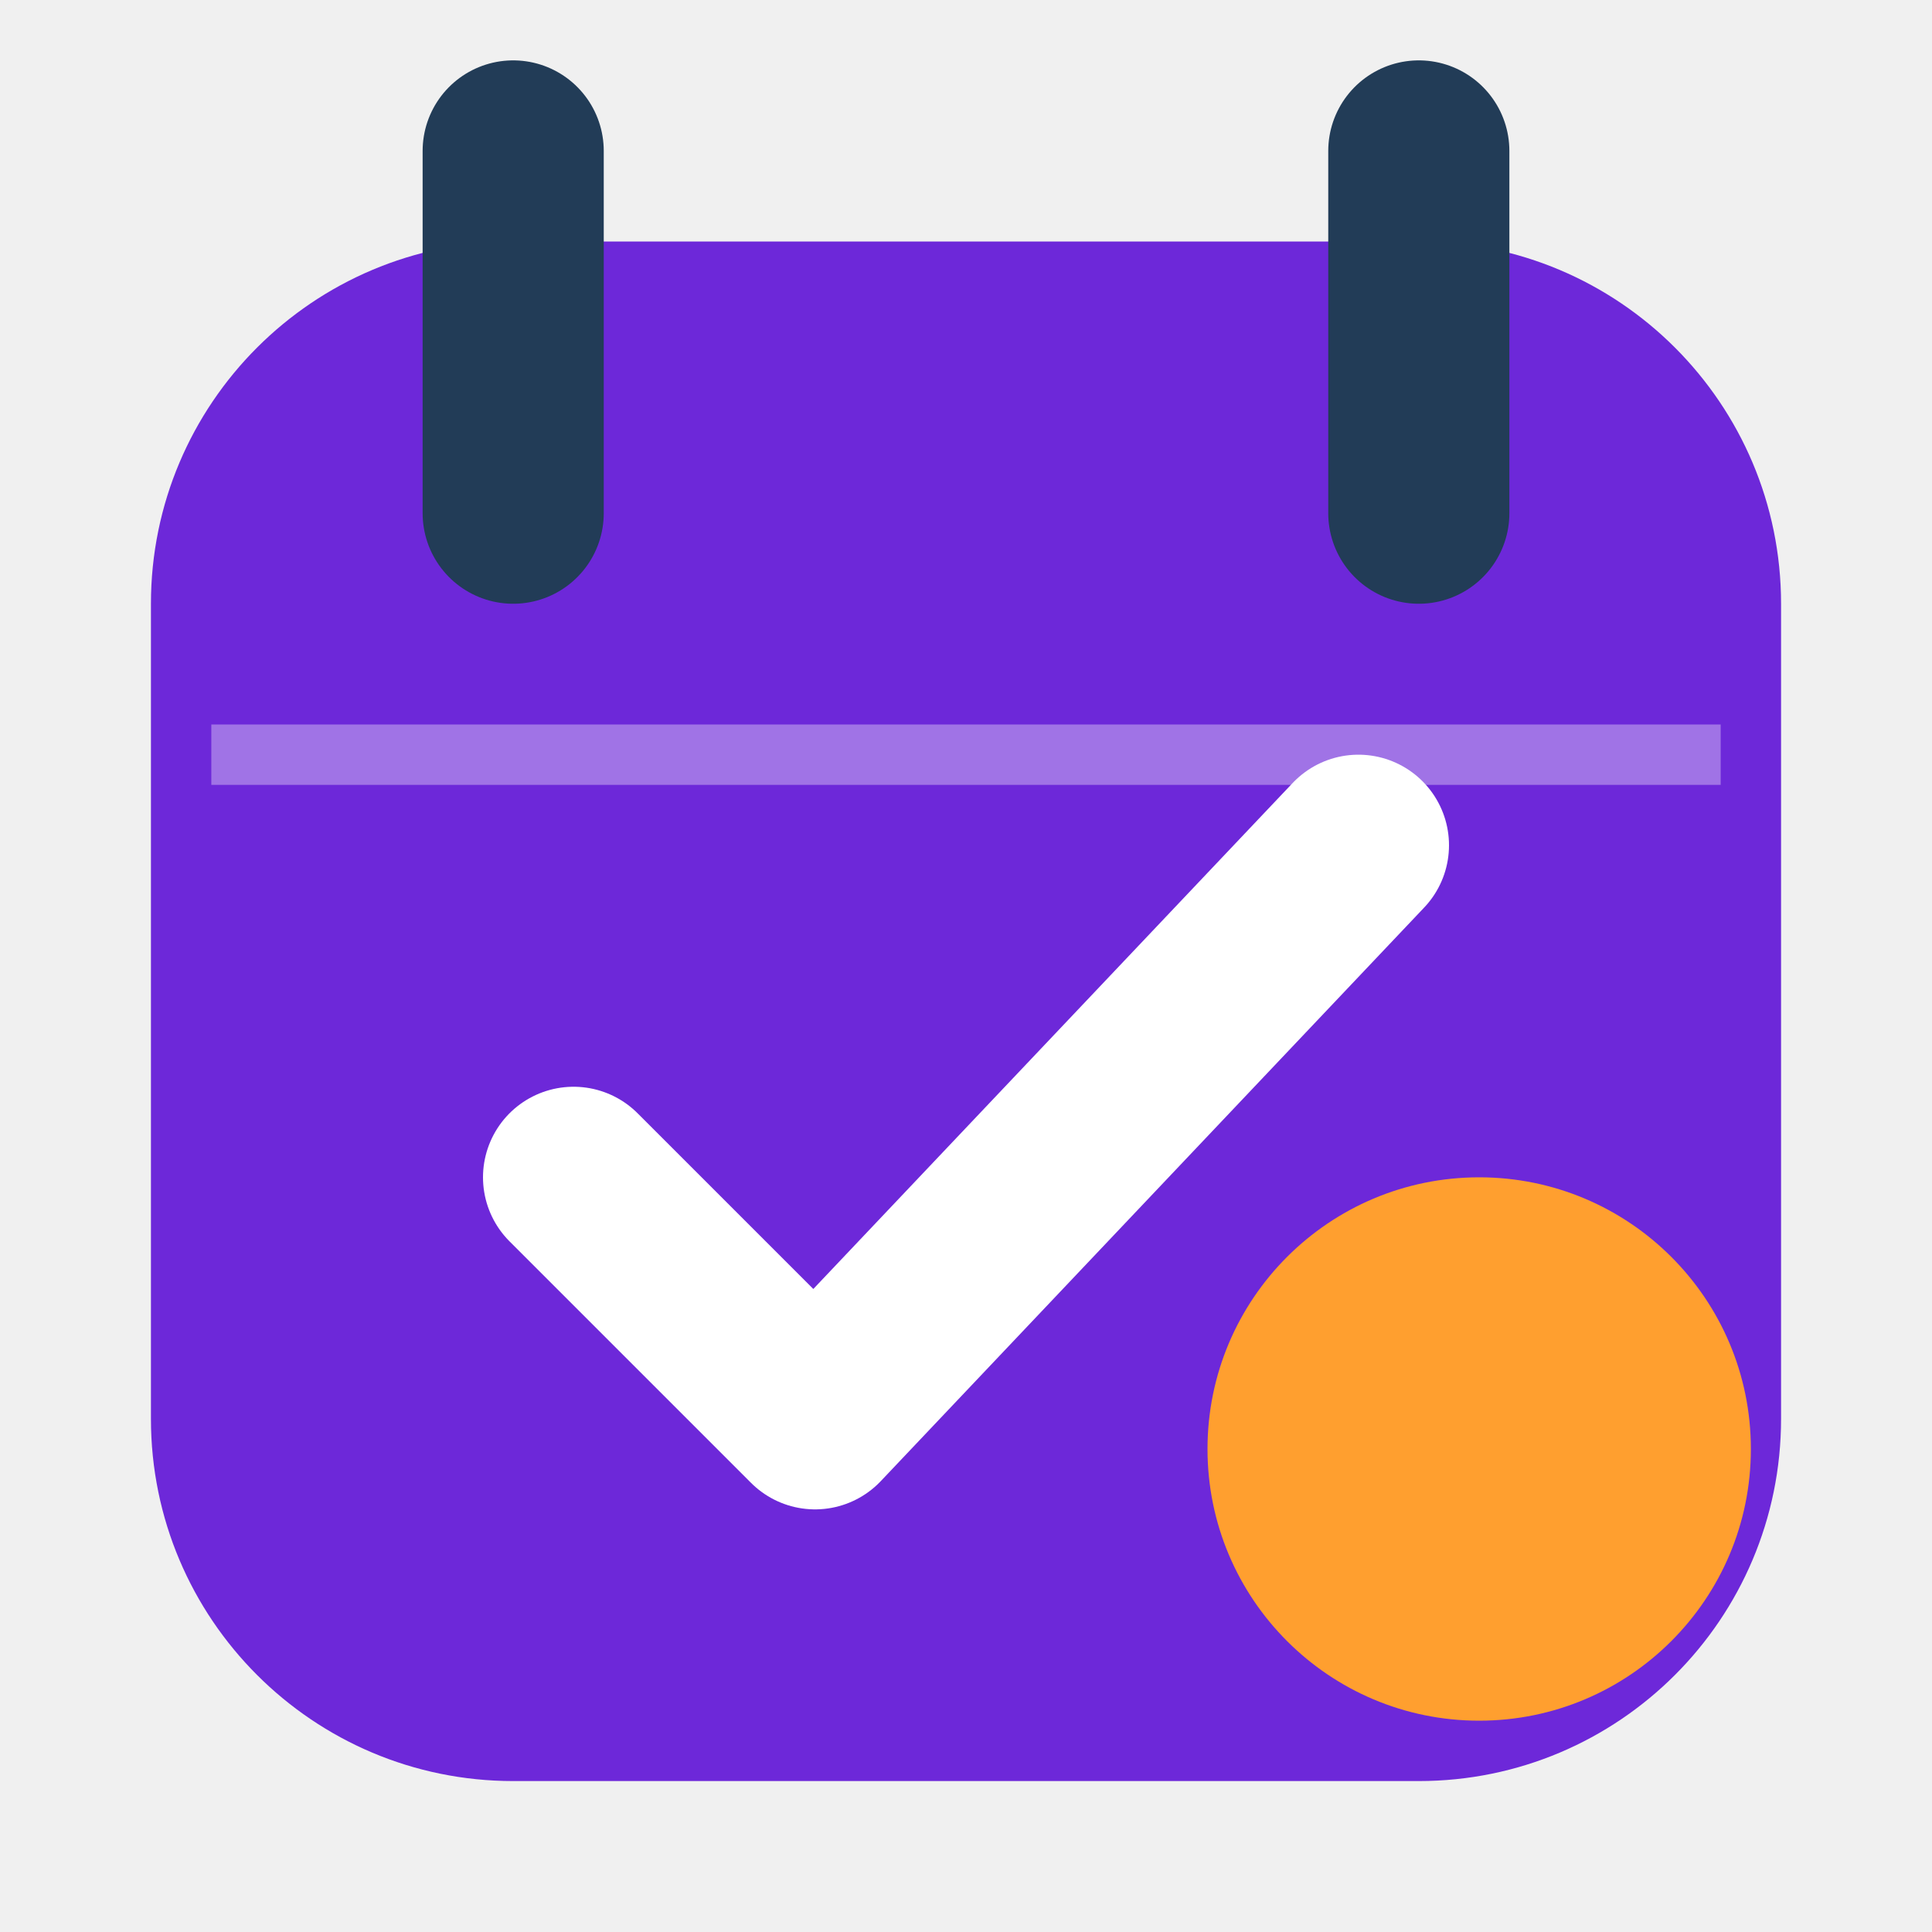
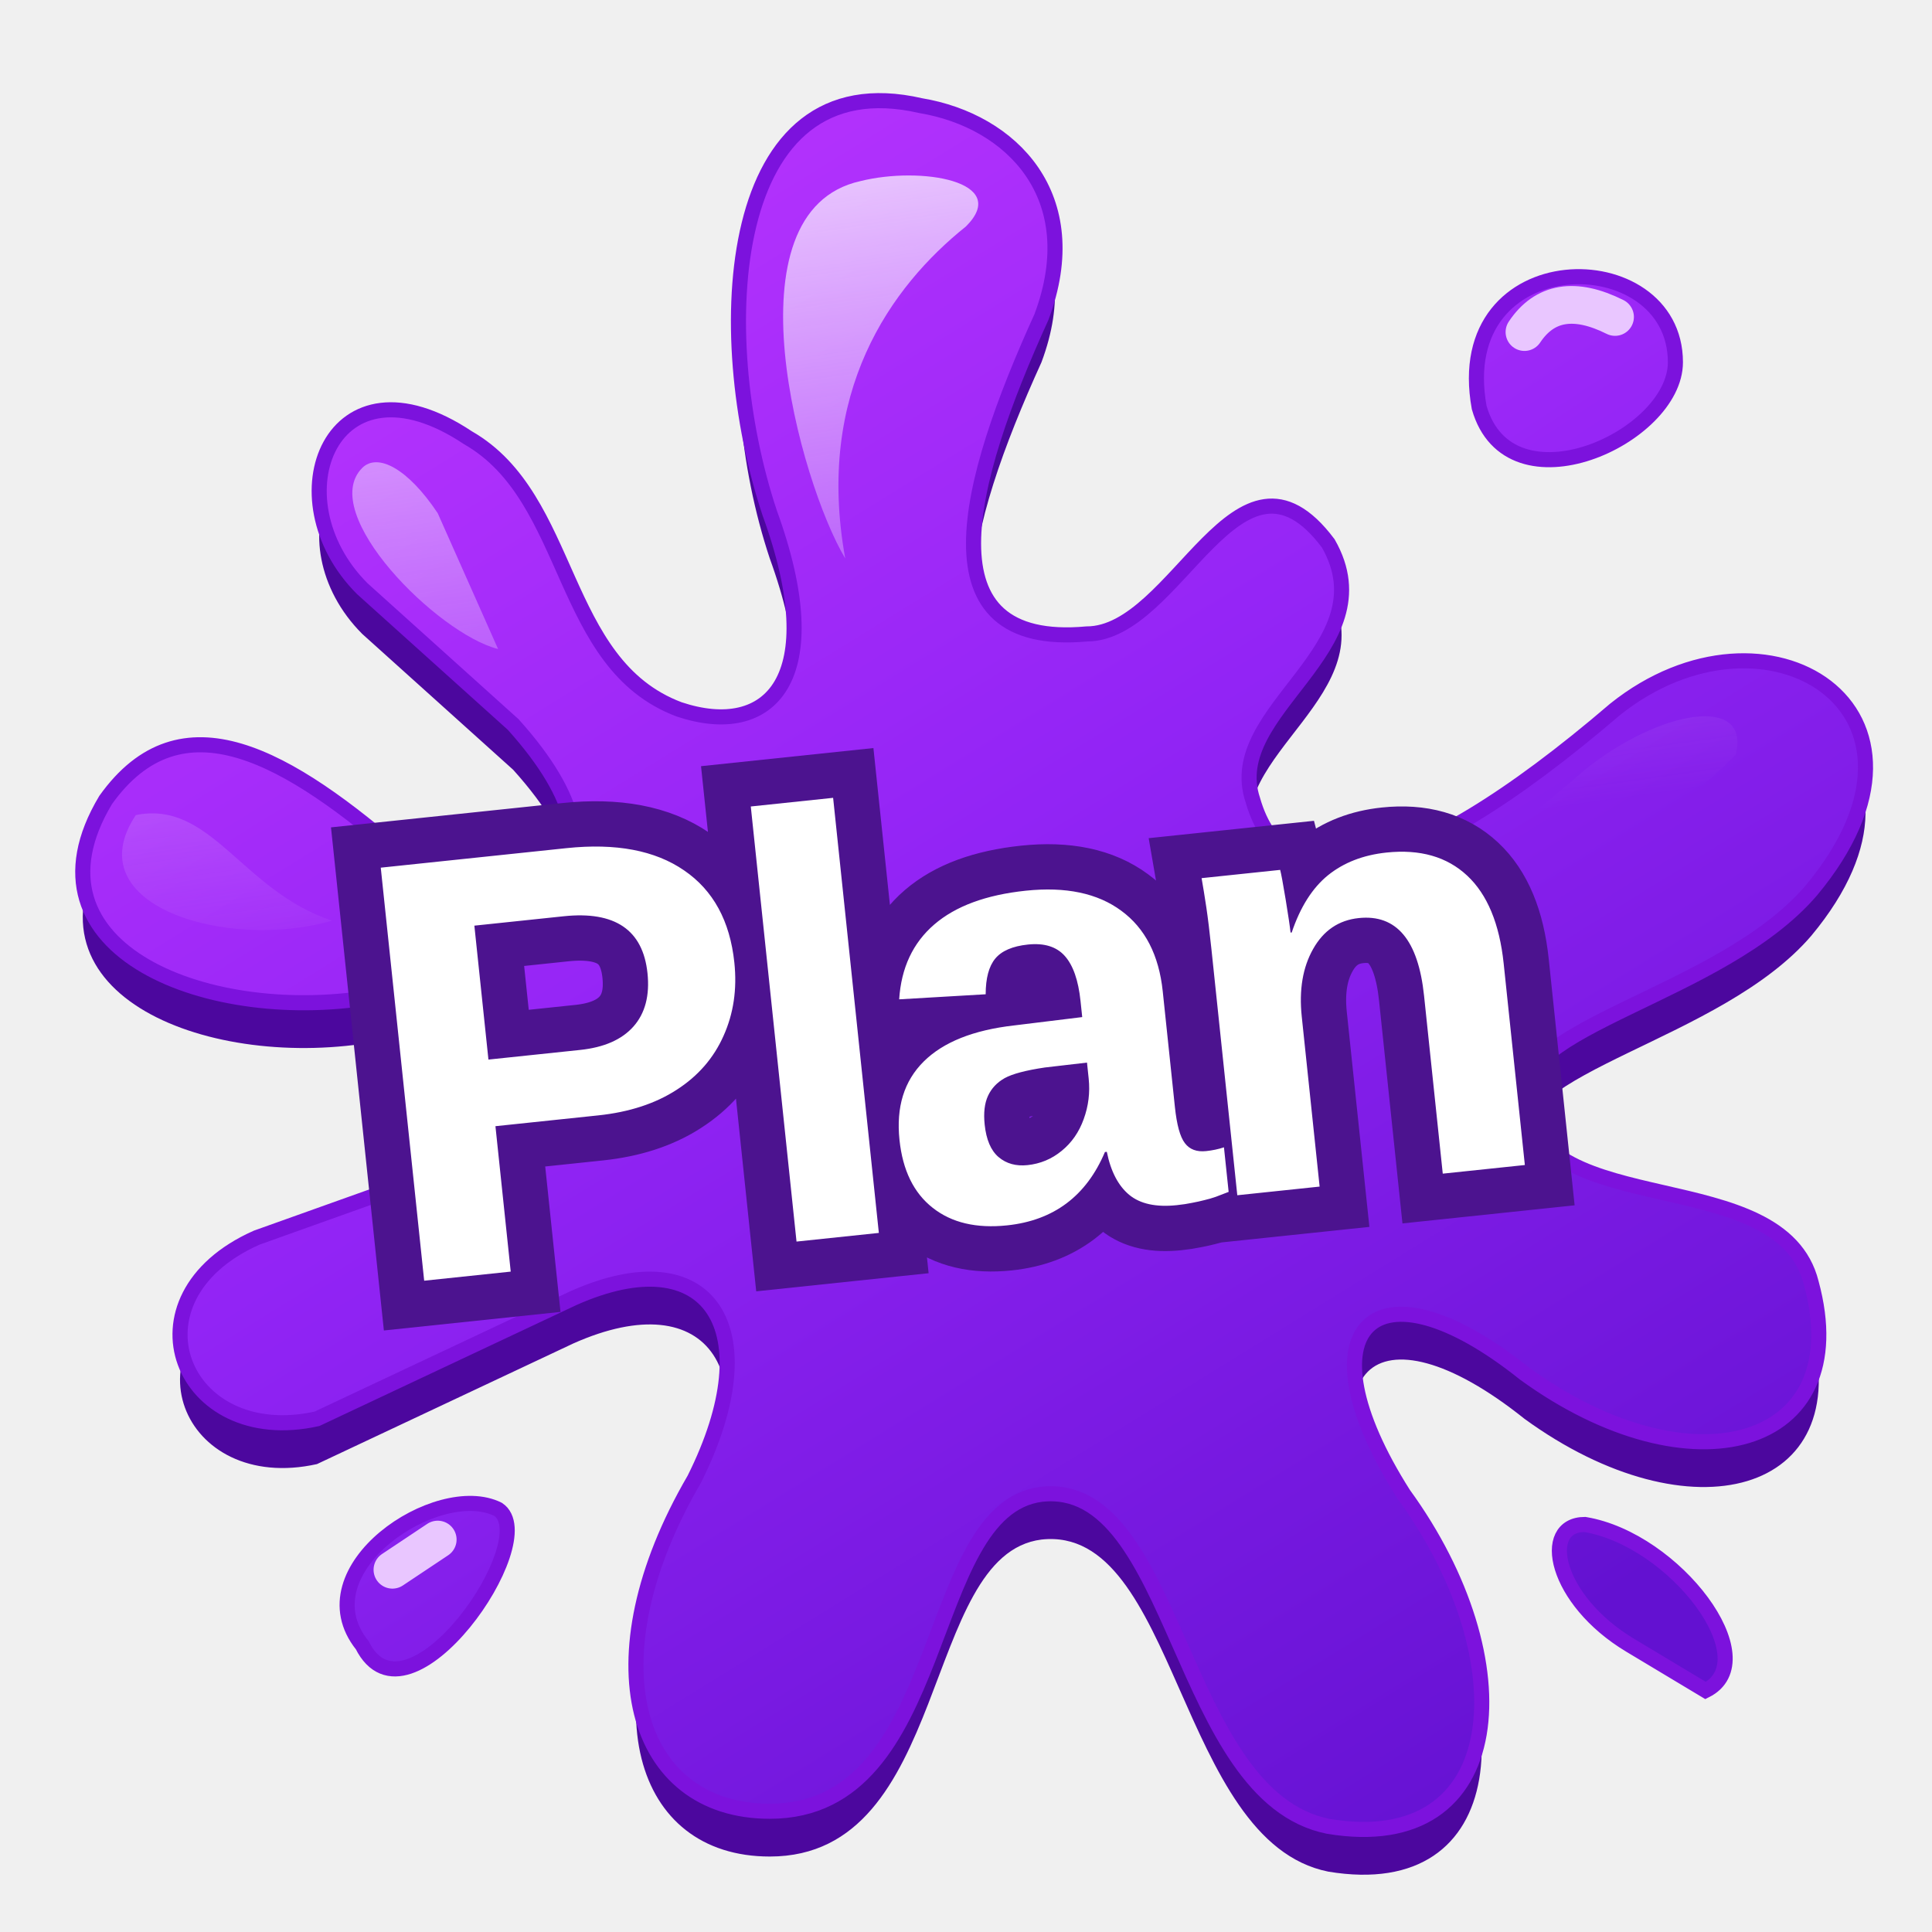
- <svg xmlns="http://www.w3.org/2000/svg" viewBox="0 0 64 64">
-   <rect x="5" y="8" width="54" height="51" rx="12" fill="#6d28d9" />
-   <path d="M17 5v12M47 5v12" stroke="#223c57" stroke-width="6" stroke-linecap="round" />
-   <path d="M7 25h50" stroke="#fff" stroke-opacity=".35" stroke-width="2" />
-   <path d="m19 39 8 8 18-19" fill="none" stroke="#fff" stroke-width="6" stroke-linecap="round" stroke-linejoin="round" />
-   <circle cx="49" cy="48" r="9" fill="#ff9f2f" />
+ <svg xmlns="http://www.w3.org/2000/svg" viewBox="0 0 128 128" role="img" aria-label="Plan on a purple paint splat">
+   <defs>
+     <linearGradient id="paint" x1=".18" y1="0" x2=".82" y2="1" gradientUnits="objectBoundingBox">
+       <stop stop-color="#bd36ff" />
+       <stop offset=".45" stop-color="#9224f5" />
+       <stop offset="1" stop-color="#6311d1" />
+     </linearGradient>
+     <linearGradient id="shine" x2=".3" y2="1">
+       <stop stop-color="#fff" stop-opacity=".85" />
+       <stop offset="1" stop-color="#e3b4ff" stop-opacity="0" />
+     </linearGradient>
+     <path id="splat" d="M61 7C48 4 47 22 51 34 55 45 51 49 45 47 37 44 38 33 31 29 22 23 18 33 24 39L34 48C43 58 35 62 27 57 19 50 12 46 7 53 1 63 14 68 25 66 36 64 39 72 31 77L17 82C8 86 12 96 21 94L38 86C47 82 51 88 46 98 39 110 42 120 51 120 63 120 61 100 69 99 78 98 78 119 88 121 100 123 101 110 93 99 86 88 91 83 101 91 112 99 123 96 120 85 118 77 102 81 101 73 100 68 114 66 120 59 130 47 117 39 107 47 93 59 85 60 83 53 81 47 92 43 88 36 82 28 78 42 72 42 61 43 64 32 69 21 72 13 67 8 61 7Z" />
+   </defs>
+   <use href="#splat" fill="#4c079e" transform="translate(0 3)" />
+   <use href="#splat" fill="url(#paint)" stroke="#7c12dd" stroke-width="1" />
+   <path d="M57 12C48 14 53 32 56 37 54 26 59 19 64 15 67 12 61 11 57 12ZM24 31C21 34 29 42 33 43L29 34C27 31 25 30 24 31ZM9 54C5 60 15 63 22 61 16 59 14 53 9 54ZM105 51C97 58 90 62 85 61 96 67 111 54 115 50 116 46 110 47 105 51Z" fill="url(#shine)" />
+   <path d="M98 27C96 16 111 16 111 24 111 29 100 34 98 27ZM24 109C20 104 29 98 33 100 36 102 27 115 24 109ZM108 109C103 106 102 101 105 101 111 102 117 110 113 112Z" fill="url(#paint)" stroke="#7c12dd" />
+   <path d="M101 22Q103 19 107 21M26 104L29 102" fill="none" stroke="#e9c6ff" stroke-width="2.5" stroke-linecap="round" />
+   <text x="63" y="81" text-anchor="middle" font-family="Arial Rounded MT Bold,Trebuchet MS,Arial,sans-serif" font-size="40" font-weight="900" letter-spacing="-2" fill="#fff" stroke="#4c138f" stroke-width="6" paint-order="stroke fill" transform="rotate(-6 64 67)">Plan</text>
</svg>
